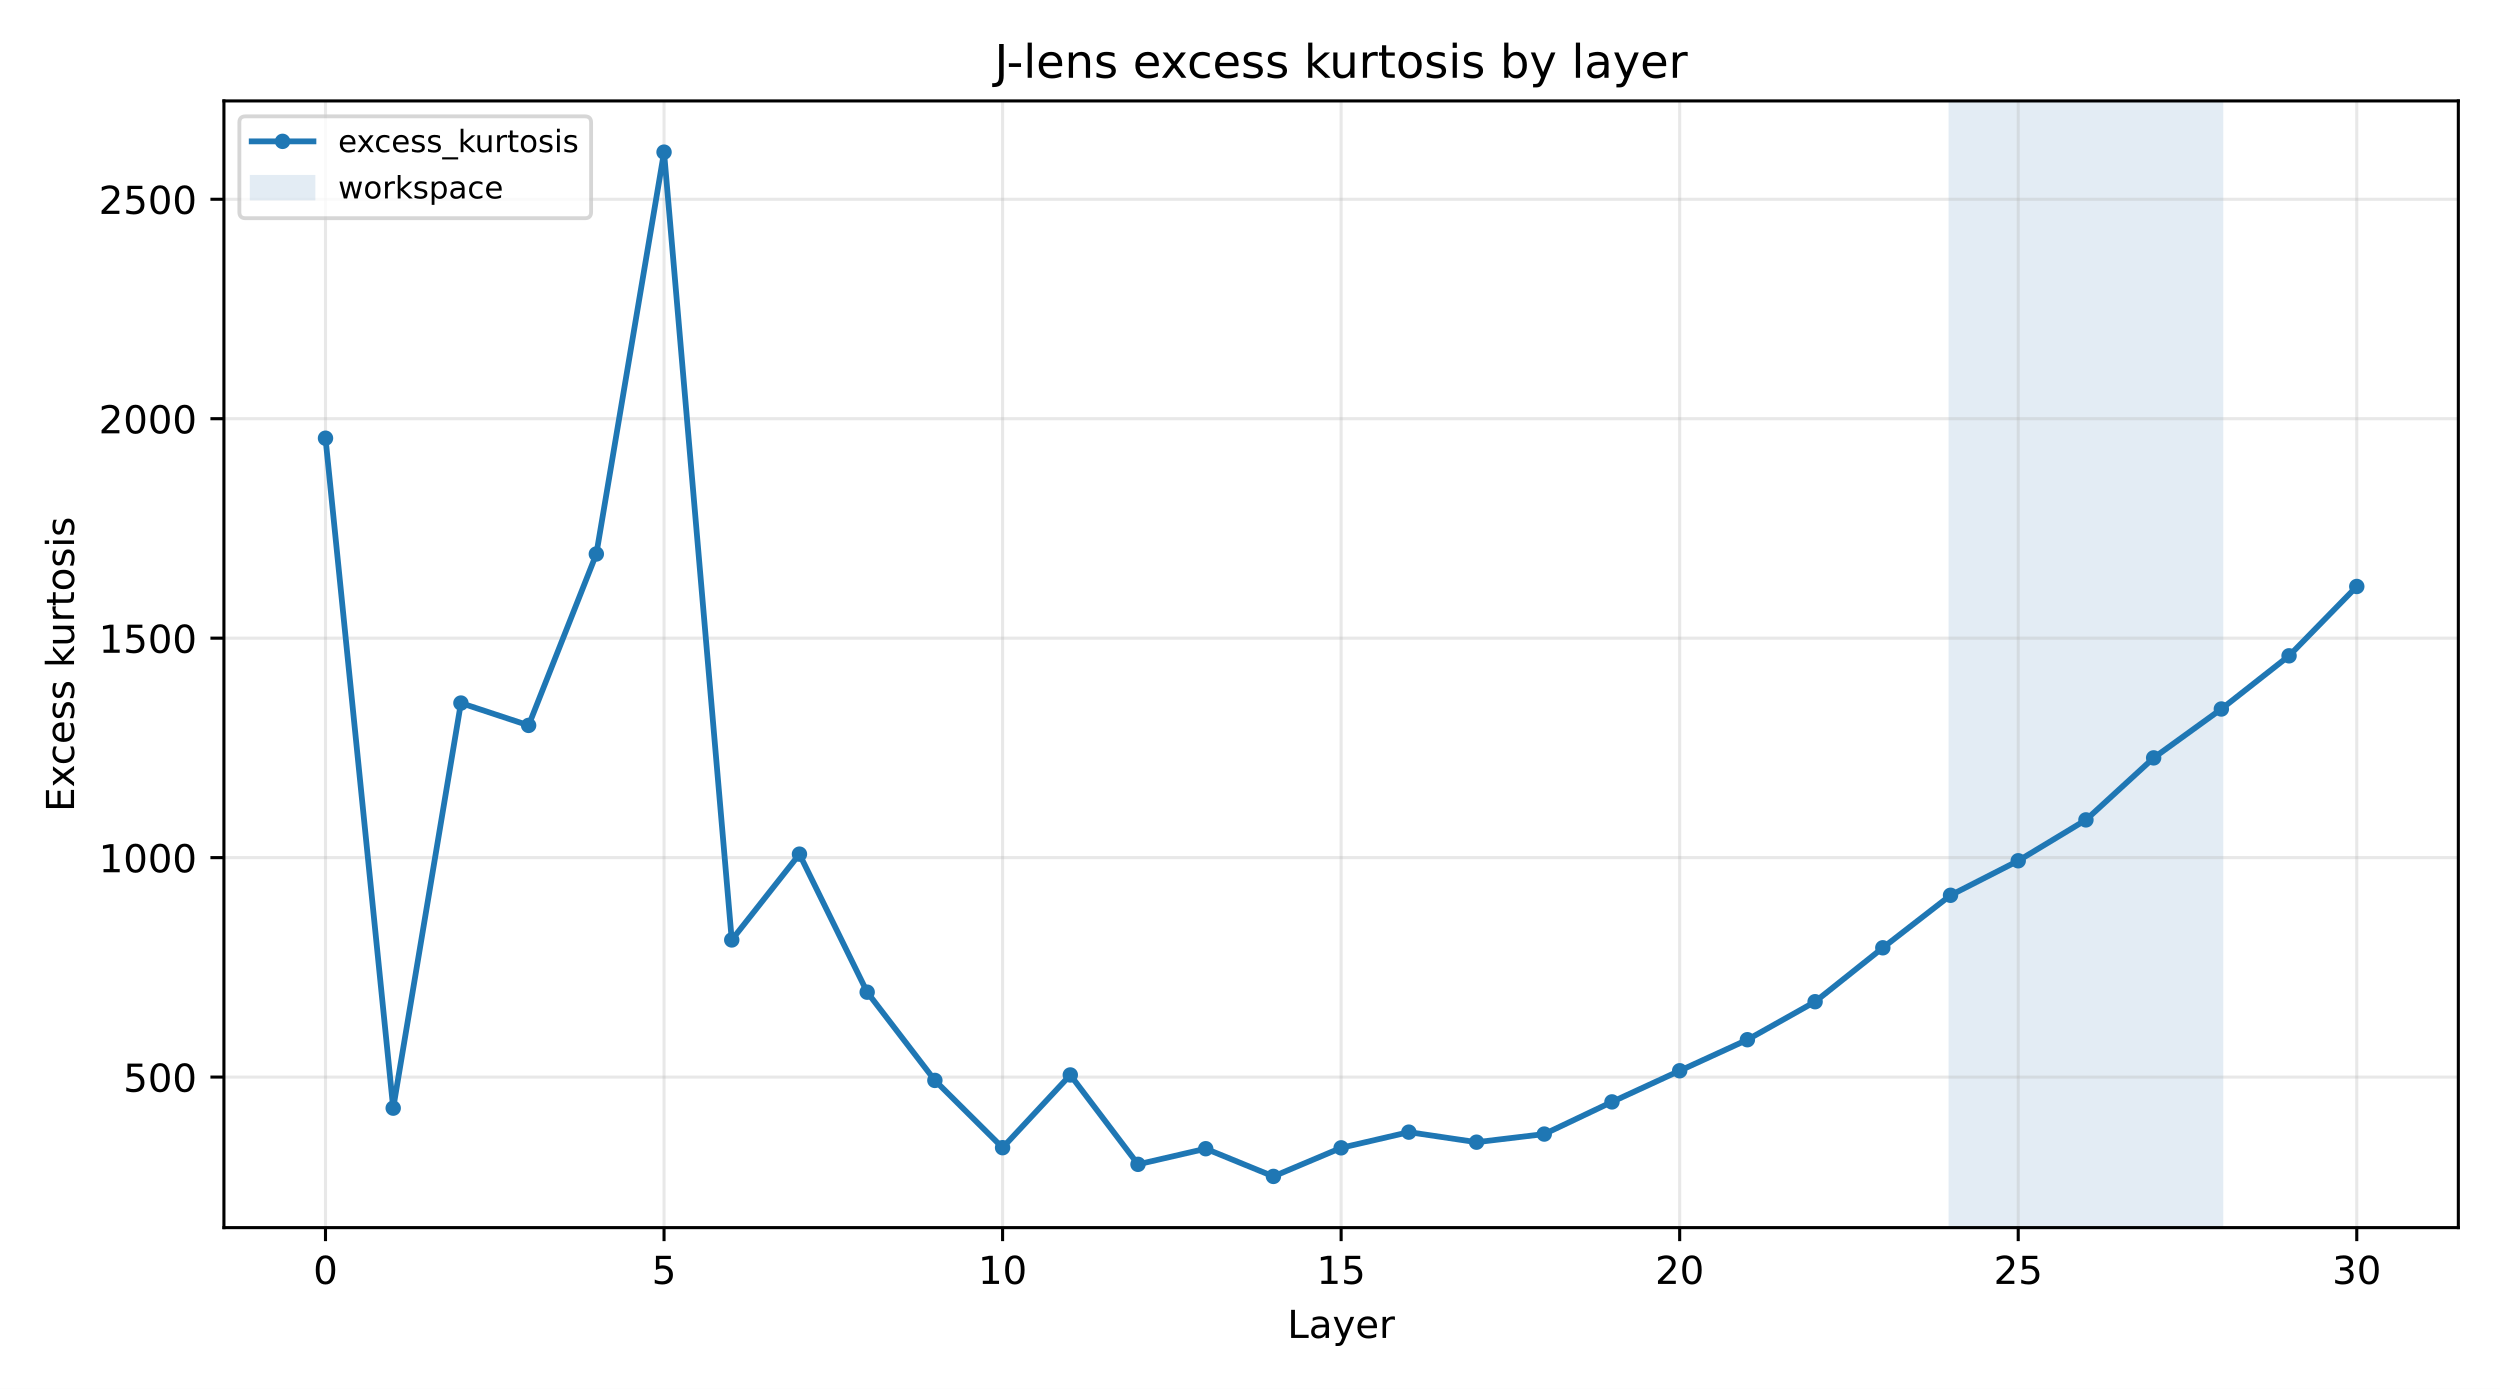
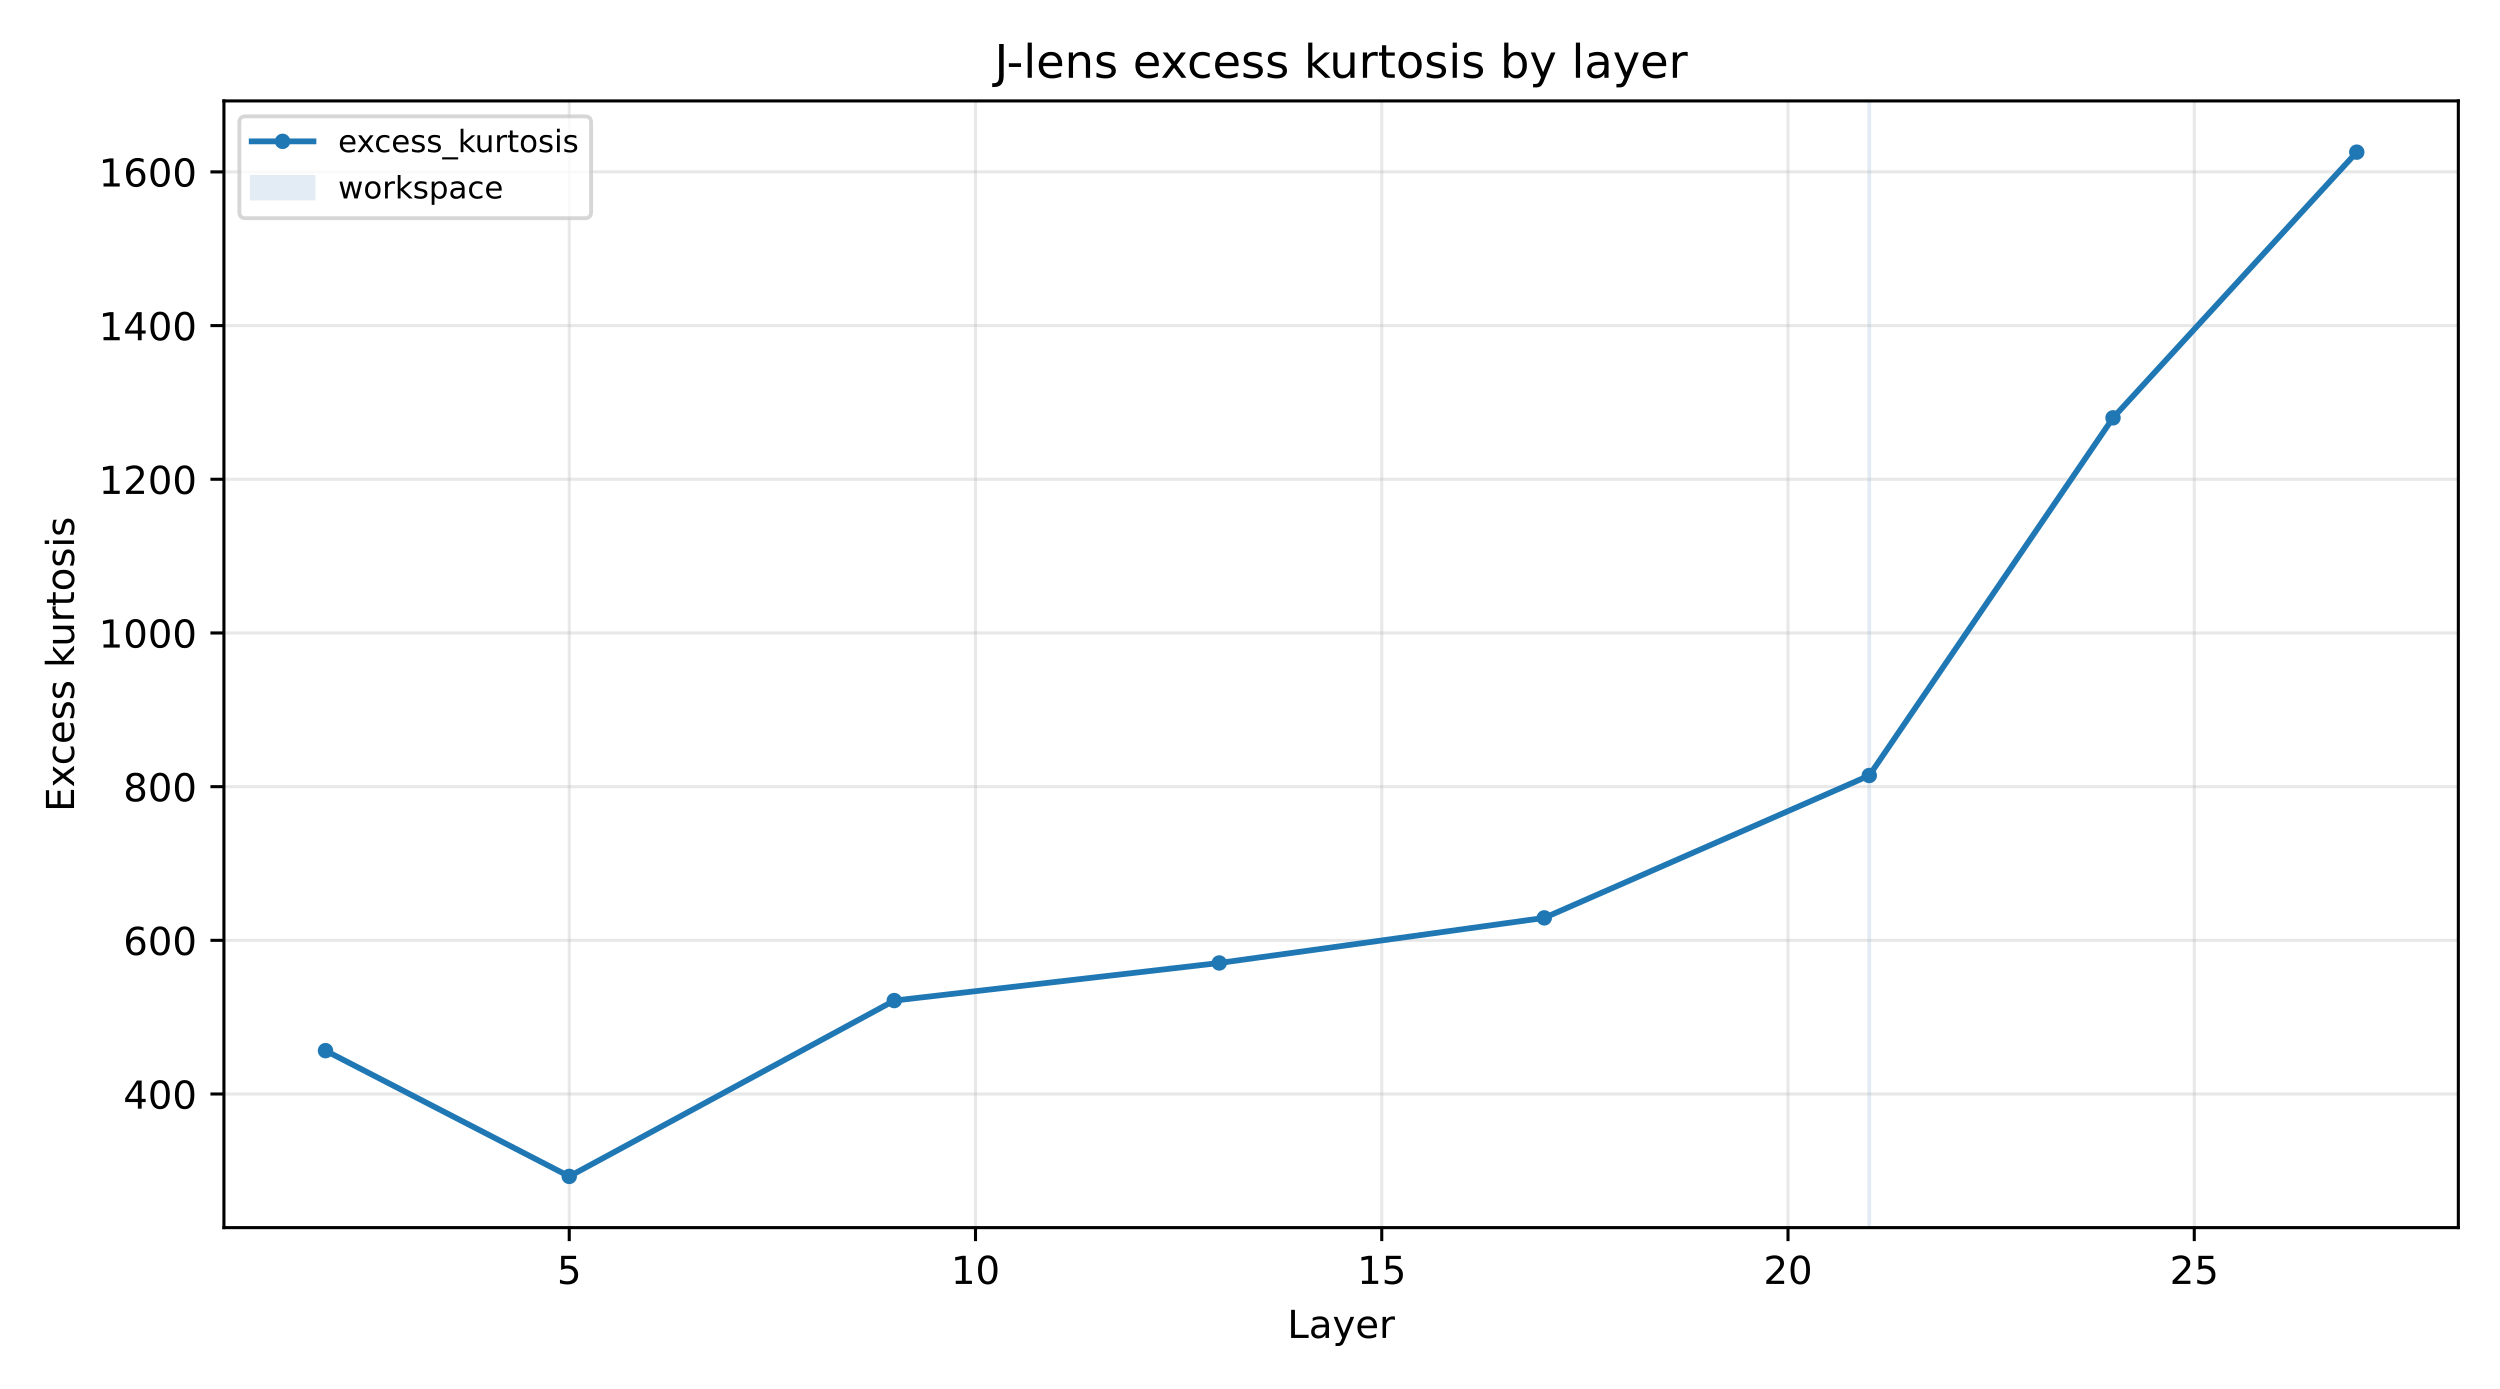
<svg xmlns="http://www.w3.org/2000/svg" xmlns:xlink="http://www.w3.org/1999/xlink" width="648pt" height="360pt" viewBox="0 0 648 360" version="1.1">
  <defs>
    <style type="text/css">*{stroke-linejoin: round; stroke-linecap: butt}</style>
  </defs>
  <g id="figure_1">
    <g id="patch_1">
      <path d="M 0 360  L 648 360  L 648 0  L 0 0  z " style="fill: #ffffff" />
    </g>
    <g id="axes_1">
      <g id="patch_2">
        <path d="M 58.042 318.2  L 637.2 318.2  L 637.2 26.16  L 58.042 26.16  z " style="fill: #ffffff" />
      </g>
      <g id="patch_3">
-         <path d="M 505.573 318.2  L 575.774 318.2  L 575.774 26.16  L 505.573 26.16  z " clip-path="url(#p7ef0d42f67)" style="fill: #4682b4; opacity: 0.15; stroke: #4682b4; stroke-linejoin: miter" />
+         <path d="M 484.513 318.2  L 484.513 318.2  L 484.513 26.16  L 484.513 26.16  z " clip-path="url(#pae0d08eed5)" style="fill: #4682b4; opacity: 0.15; stroke: #4682b4; stroke-linejoin: miter" />
      </g>
      <g id="matplotlib.axis_1">
        <g id="xtick_1">
          <g id="line2d_1">
-             <path d="M 84.368 318.2  L 84.368 26.16  " clip-path="url(#p7ef0d42f67)" style="fill: none; stroke: #b0b0b0; stroke-opacity: 0.3; stroke-width: 0.8; stroke-linecap: square" />
+             <path d="M 147.549 318.2  L 147.549 26.16  " clip-path="url(#pae0d08eed5)" style="fill: none; stroke: #b0b0b0; stroke-opacity: 0.3; stroke-width: 0.8; stroke-linecap: square" />
          </g>
          <g id="line2d_2">
            <defs>
-               <path id="mcea510138c" d="M 0 0  L 0 3.5  " style="stroke: #000000; stroke-width: 0.8" />
-             </defs>
-             <g>
-               <use xlink:href="#mcea510138c" x="84.368" y="318.2" style="stroke: #000000; stroke-width: 0.8" />
+               <path id="m9aab049c59" d="M 0 0  L 0 3.5  " style="stroke: #000000; stroke-width: 0.8" />
+             </defs>
+             <g>
+               <use xlink:href="#m9aab049c59" x="147.549" y="318.2" style="stroke: #000000; stroke-width: 0.8" />
            </g>
          </g>
          <g id="text_1">
-             <g transform="translate(81.18644 332.7977) scale(0.1 -0.1)">
-               <defs>
-                 <path id="DejaVuSans-13" d="M 2034 4250  Q 1547 4250 1301 3770  Q 1056 3291 1056 2328  Q 1056 1369 1301 889  Q 1547 409 2034 409  Q 2525 409 2770 889  Q 3016 1369 3016 2328  Q 3016 3291 2770 3770  Q 2525 4250 2034 4250  z M 2034 4750  Q 2819 4750 3233 4129  Q 3647 3509 3647 2328  Q 3647 1150 3233 529  Q 2819 -91 2034 -91  Q 1250 -91 836 529  Q 422 1150 422 2328  Q 422 3509 836 4129  Q 1250 4750 2034 4750  z " transform="scale(0.015625)" />
-               </defs>
-               <use xlink:href="#DejaVuSans-13" />
+             <g transform="translate(144.3673 332.7977) scale(0.1 -0.1)">
+               <defs>
+                 <path id="DejaVuSans-18" d="M 691 4666  L 3169 4666  L 3169 4134  L 1269 4134  L 1269 2991  Q 1406 3038 1543 3061  Q 1681 3084 1819 3084  Q 2600 3084 3056 2656  Q 3513 2228 3513 1497  Q 3513 744 3044 326  Q 2575 -91 1722 -91  Q 1428 -91 1123 -41  Q 819 9 494 109  L 494 744  Q 775 591 1075 516  Q 1375 441 1709 441  Q 2250 441 2565 725  Q 2881 1009 2881 1497  Q 2881 1984 2565 2268  Q 2250 2553 1709 2553  Q 1456 2553 1204 2497  Q 953 2441 691 2322  L 691 4666  z " transform="scale(0.015625)" />
+               </defs>
+               <use xlink:href="#DejaVuSans-18" />
            </g>
          </g>
        </g>
        <g id="xtick_2">
          <g id="line2d_3">
-             <path d="M 172.119 318.2  L 172.119 26.16  " clip-path="url(#p7ef0d42f67)" style="fill: none; stroke: #b0b0b0; stroke-opacity: 0.3; stroke-width: 0.8; stroke-linecap: square" />
+             <path d="M 252.85 318.2  L 252.85 26.16  " clip-path="url(#pae0d08eed5)" style="fill: none; stroke: #b0b0b0; stroke-opacity: 0.3; stroke-width: 0.8; stroke-linecap: square" />
          </g>
          <g id="line2d_4">
            <g>
-               <use xlink:href="#mcea510138c" x="172.119" y="318.2" style="stroke: #000000; stroke-width: 0.8" />
+               <use xlink:href="#m9aab049c59" x="252.85" y="318.2" style="stroke: #000000; stroke-width: 0.8" />
            </g>
          </g>
          <g id="text_2">
-             <g transform="translate(168.9376 332.7977) scale(0.1 -0.1)">
-               <defs>
-                 <path id="DejaVuSans-18" d="M 691 4666  L 3169 4666  L 3169 4134  L 1269 4134  L 1269 2991  Q 1406 3038 1543 3061  Q 1681 3084 1819 3084  Q 2600 3084 3056 2656  Q 3513 2228 3513 1497  Q 3513 744 3044 326  Q 2575 -91 1722 -91  Q 1428 -91 1123 -41  Q 819 9 494 109  L 494 744  Q 775 591 1075 516  Q 1375 441 1709 441  Q 2250 441 2565 725  Q 2881 1009 2881 1497  Q 2881 1984 2565 2268  Q 2250 2553 1709 2553  Q 1456 2553 1204 2497  Q 953 2441 691 2322  L 691 4666  z " transform="scale(0.015625)" />
-               </defs>
-               <use xlink:href="#DejaVuSans-18" />
+             <g transform="translate(246.4874 332.7977) scale(0.1 -0.1)">
+               <defs>
+                 <path id="DejaVuSans-14" d="M 794 531  L 1825 531  L 1825 4091  L 703 3866  L 703 4441  L 1819 4666  L 2450 4666  L 2450 531  L 3481 531  L 3481 0  L 794 0  L 794 531  z " transform="scale(0.015625)" />
+                 <path id="DejaVuSans-13" d="M 2034 4250  Q 1547 4250 1301 3770  Q 1056 3291 1056 2328  Q 1056 1369 1301 889  Q 1547 409 2034 409  Q 2525 409 2770 889  Q 3016 1369 3016 2328  Q 3016 3291 2770 3770  Q 2525 4250 2034 4250  z M 2034 4750  Q 2819 4750 3233 4129  Q 3647 3509 3647 2328  Q 3647 1150 3233 529  Q 2819 -91 2034 -91  Q 1250 -91 836 529  Q 422 1150 422 2328  Q 422 3509 836 4129  Q 1250 4750 2034 4750  z " transform="scale(0.015625)" />
+               </defs>
+               <use xlink:href="#DejaVuSans-14" />
+               <use xlink:href="#DejaVuSans-13" transform="translate(63.625 0)" />
            </g>
          </g>
        </g>
        <g id="xtick_3">
          <g id="line2d_5">
-             <path d="M 259.87 318.2  L 259.87 26.16  " clip-path="url(#p7ef0d42f67)" style="fill: none; stroke: #b0b0b0; stroke-opacity: 0.3; stroke-width: 0.8; stroke-linecap: square" />
+             <path d="M 358.151 318.2  L 358.151 26.16  " clip-path="url(#pae0d08eed5)" style="fill: none; stroke: #b0b0b0; stroke-opacity: 0.3; stroke-width: 0.8; stroke-linecap: square" />
          </g>
          <g id="line2d_6">
            <g>
-               <use xlink:href="#mcea510138c" x="259.87" y="318.2" style="stroke: #000000; stroke-width: 0.8" />
+               <use xlink:href="#m9aab049c59" x="358.151" y="318.2" style="stroke: #000000; stroke-width: 0.8" />
            </g>
          </g>
          <g id="text_3">
-             <g transform="translate(253.5075 332.7977) scale(0.1 -0.1)">
-               <defs>
-                 <path id="DejaVuSans-14" d="M 794 531  L 1825 531  L 1825 4091  L 703 3866  L 703 4441  L 1819 4666  L 2450 4666  L 2450 531  L 3481 531  L 3481 0  L 794 0  L 794 531  z " transform="scale(0.015625)" />
-               </defs>
-               <use xlink:href="#DejaVuSans-14" />
-               <use xlink:href="#DejaVuSans-13" transform="translate(63.625 0)" />
+             <g transform="translate(351.7888 332.7977) scale(0.1 -0.1)">
+               <use xlink:href="#DejaVuSans-14" />
+               <use xlink:href="#DejaVuSans-18" transform="translate(63.625 0)" />
            </g>
          </g>
        </g>
        <g id="xtick_4">
          <g id="line2d_7">
-             <path d="M 347.621 318.2  L 347.621 26.16  " clip-path="url(#p7ef0d42f67)" style="fill: none; stroke: #b0b0b0; stroke-opacity: 0.3; stroke-width: 0.8; stroke-linecap: square" />
+             <path d="M 463.453 318.2  L 463.453 26.16  " clip-path="url(#pae0d08eed5)" style="fill: none; stroke: #b0b0b0; stroke-opacity: 0.3; stroke-width: 0.8; stroke-linecap: square" />
          </g>
          <g id="line2d_8">
            <g>
-               <use xlink:href="#mcea510138c" x="347.621" y="318.2" style="stroke: #000000; stroke-width: 0.8" />
+               <use xlink:href="#m9aab049c59" x="463.453" y="318.2" style="stroke: #000000; stroke-width: 0.8" />
            </g>
          </g>
          <g id="text_4">
-             <g transform="translate(341.2587 332.7977) scale(0.1 -0.1)">
-               <use xlink:href="#DejaVuSans-14" />
-               <use xlink:href="#DejaVuSans-18" transform="translate(63.625 0)" />
+             <g transform="translate(457.0902 332.7977) scale(0.1 -0.1)">
+               <defs>
+                 <path id="DejaVuSans-15" d="M 1228 531  L 3431 531  L 3431 0  L 469 0  L 469 531  Q 828 903 1448 1529  Q 2069 2156 2228 2338  Q 2531 2678 2651 2914  Q 2772 3150 2772 3378  Q 2772 3750 2511 3984  Q 2250 4219 1831 4219  Q 1534 4219 1204 4116  Q 875 4013 500 3803  L 500 4441  Q 881 4594 1212 4672  Q 1544 4750 1819 4750  Q 2544 4750 2975 4387  Q 3406 4025 3406 3419  Q 3406 3131 3298 2873  Q 3191 2616 2906 2266  Q 2828 2175 2409 1742  Q 1991 1309 1228 531  z " transform="scale(0.015625)" />
+               </defs>
+               <use xlink:href="#DejaVuSans-15" />
+               <use xlink:href="#DejaVuSans-13" transform="translate(63.625 0)" />
            </g>
          </g>
        </g>
        <g id="xtick_5">
          <g id="line2d_9">
-             <path d="M 435.372 318.2  L 435.372 26.16  " clip-path="url(#p7ef0d42f67)" style="fill: none; stroke: #b0b0b0; stroke-opacity: 0.3; stroke-width: 0.8; stroke-linecap: square" />
+             <path d="M 568.754 318.2  L 568.754 26.16  " clip-path="url(#pae0d08eed5)" style="fill: none; stroke: #b0b0b0; stroke-opacity: 0.3; stroke-width: 0.8; stroke-linecap: square" />
          </g>
          <g id="line2d_10">
            <g>
-               <use xlink:href="#mcea510138c" x="435.372" y="318.2" style="stroke: #000000; stroke-width: 0.8" />
+               <use xlink:href="#m9aab049c59" x="568.754" y="318.2" style="stroke: #000000; stroke-width: 0.8" />
            </g>
          </g>
          <g id="text_5">
-             <g transform="translate(429.0098 332.7977) scale(0.1 -0.1)">
-               <defs>
-                 <path id="DejaVuSans-15" d="M 1228 531  L 3431 531  L 3431 0  L 469 0  L 469 531  Q 828 903 1448 1529  Q 2069 2156 2228 2338  Q 2531 2678 2651 2914  Q 2772 3150 2772 3378  Q 2772 3750 2511 3984  Q 2250 4219 1831 4219  Q 1534 4219 1204 4116  Q 875 4013 500 3803  L 500 4441  Q 881 4594 1212 4672  Q 1544 4750 1819 4750  Q 2544 4750 2975 4387  Q 3406 4025 3406 3419  Q 3406 3131 3298 2873  Q 3191 2616 2906 2266  Q 2828 2175 2409 1742  Q 1991 1309 1228 531  z " transform="scale(0.015625)" />
-               </defs>
-               <use xlink:href="#DejaVuSans-15" />
-               <use xlink:href="#DejaVuSans-13" transform="translate(63.625 0)" />
-             </g>
-           </g>
-         </g>
-         <g id="xtick_6">
-           <g id="line2d_11">
-             <path d="M 523.123 318.2  L 523.123 26.16  " clip-path="url(#p7ef0d42f67)" style="fill: none; stroke: #b0b0b0; stroke-opacity: 0.3; stroke-width: 0.8; stroke-linecap: square" />
-           </g>
-           <g id="line2d_12">
-             <g>
-               <use xlink:href="#mcea510138c" x="523.123" y="318.2" style="stroke: #000000; stroke-width: 0.8" />
-             </g>
-           </g>
-           <g id="text_6">
-             <g transform="translate(516.761 332.7977) scale(0.1 -0.1)">
+             <g transform="translate(562.3916 332.7977) scale(0.1 -0.1)">
              <use xlink:href="#DejaVuSans-15" />
              <use xlink:href="#DejaVuSans-18" transform="translate(63.625 0)" />
            </g>
          </g>
        </g>
-         <g id="xtick_7">
-           <g id="line2d_13">
-             <path d="M 610.875 318.2  L 610.875 26.16  " clip-path="url(#p7ef0d42f67)" style="fill: none; stroke: #b0b0b0; stroke-opacity: 0.3; stroke-width: 0.8; stroke-linecap: square" />
-           </g>
-           <g id="line2d_14">
-             <g>
-               <use xlink:href="#mcea510138c" x="610.875" y="318.2" style="stroke: #000000; stroke-width: 0.8" />
-             </g>
-           </g>
-           <g id="text_7">
-             <g transform="translate(604.5122 332.7977) scale(0.1 -0.1)">
-               <defs>
-                 <path id="DejaVuSans-16" d="M 2597 2516  Q 3050 2419 3304 2112  Q 3559 1806 3559 1356  Q 3559 666 3084 287  Q 2609 -91 1734 -91  Q 1441 -91 1130 -33  Q 819 25 488 141  L 488 750  Q 750 597 1062 519  Q 1375 441 1716 441  Q 2309 441 2620 675  Q 2931 909 2931 1356  Q 2931 1769 2642 2001  Q 2353 2234 1838 2234  L 1294 2234  L 1294 2753  L 1863 2753  Q 2328 2753 2575 2939  Q 2822 3125 2822 3475  Q 2822 3834 2567 4026  Q 2313 4219 1838 4219  Q 1578 4219 1281 4162  Q 984 4106 628 3988  L 628 4550  Q 988 4650 1302 4700  Q 1616 4750 1894 4750  Q 2613 4750 3031 4423  Q 3450 4097 3450 3541  Q 3450 3153 3228 2886  Q 3006 2619 2597 2516  z " transform="scale(0.015625)" />
-               </defs>
-               <use xlink:href="#DejaVuSans-16" />
-               <use xlink:href="#DejaVuSans-13" transform="translate(63.625 0)" />
-             </g>
-           </g>
-         </g>
-         <g id="text_8">
+         <g id="text_6">
          <g transform="translate(333.6798 346.7977) scale(0.1 -0.1)">
            <defs>
              <path id="DejaVuSans-2f" d="M 628 4666  L 1259 4666  L 1259 531  L 3531 531  L 3531 0  L 628 0  L 628 4666  z " transform="scale(0.015625)" />
              <path id="DejaVuSans-44" d="M 2194 1759  Q 1497 1759 1228 1600  Q 959 1441 959 1056  Q 959 750 1161 570  Q 1363 391 1709 391  Q 2188 391 2477 730  Q 2766 1069 2766 1631  L 2766 1759  L 2194 1759  z M 3341 1997  L 3341 0  L 2766 0  L 2766 531  Q 2569 213 2275 61  Q 1981 -91 1556 -91  Q 1019 -91 701 211  Q 384 513 384 1019  Q 384 1609 779 1909  Q 1175 2209 1959 2209  L 2766 2209  L 2766 2266  Q 2766 2663 2505 2880  Q 2244 3097 1772 3097  Q 1472 3097 1187 3025  Q 903 2953 641 2809  L 641 3341  Q 956 3463 1253 3523  Q 1550 3584 1831 3584  Q 2591 3584 2966 3190  Q 3341 2797 3341 1997  z " transform="scale(0.015625)" />
              <path id="DejaVuSans-5c" d="M 2059 -325  Q 1816 -950 1584 -1140  Q 1353 -1331 966 -1331  L 506 -1331  L 506 -850  L 844 -850  Q 1081 -850 1212 -737  Q 1344 -625 1503 -206  L 1606 56  L 191 3500  L 800 3500  L 1894 763  L 2988 3500  L 3597 3500  L 2059 -325  z " transform="scale(0.015625)" />
              <path id="DejaVuSans-48" d="M 3597 1894  L 3597 1613  L 953 1613  Q 991 1019 1311 708  Q 1631 397 2203 397  Q 2534 397 2845 478  Q 3156 559 3463 722  L 3463 178  Q 3153 47 2828 -22  Q 2503 -91 2169 -91  Q 1331 -91 842 396  Q 353 884 353 1716  Q 353 2575 817 3079  Q 1281 3584 2069 3584  Q 2775 3584 3186 3129  Q 3597 2675 3597 1894  z M 3022 2063  Q 3016 2534 2758 2815  Q 2500 3097 2075 3097  Q 1594 3097 1305 2825  Q 1016 2553 972 2059  L 3022 2063  z " transform="scale(0.015625)" />
              <path id="DejaVuSans-55" d="M 2631 2963  Q 2534 3019 2420 3045  Q 2306 3072 2169 3072  Q 1681 3072 1420 2755  Q 1159 2438 1159 1844  L 1159 0  L 581 0  L 581 3500  L 1159 3500  L 1159 2956  Q 1341 3275 1631 3429  Q 1922 3584 2338 3584  Q 2397 3584 2469 3576  Q 2541 3569 2628 3553  L 2631 2963  z " transform="scale(0.015625)" />
            </defs>
            <use xlink:href="#DejaVuSans-2f" />
            <use xlink:href="#DejaVuSans-44" transform="translate(55.71875 0)" />
            <use xlink:href="#DejaVuSans-5c" transform="translate(117 0)" />
            <use xlink:href="#DejaVuSans-48" transform="translate(176.1875 0)" />
            <use xlink:href="#DejaVuSans-55" transform="translate(237.7188 0)" />
          </g>
        </g>
      </g>
      <g id="matplotlib.axis_2">
        <g id="ytick_1">
+           <g id="line2d_11">
+             <path d="M 58.042 283.571  L 637.2 283.571  " clip-path="url(#pae0d08eed5)" style="fill: none; stroke: #b0b0b0; stroke-opacity: 0.3; stroke-width: 0.8; stroke-linecap: square" />
+           </g>
+           <g id="line2d_12">
+             <defs>
+               <path id="m0d5e67fbe9" d="M 0 0  L -3.5 0  " style="stroke: #000000; stroke-width: 0.8" />
+             </defs>
+             <g>
+               <use xlink:href="#m0d5e67fbe9" x="58.042" y="283.571" style="stroke: #000000; stroke-width: 0.8" />
+             </g>
+           </g>
+           <g id="text_7">
+             <g transform="translate(31.95484 287.3693) scale(0.1 -0.1)">
+               <defs>
+                 <path id="DejaVuSans-17" d="M 2419 4116  L 825 1625  L 2419 1625  L 2419 4116  z M 2253 4666  L 3047 4666  L 3047 1625  L 3713 1625  L 3713 1100  L 3047 1100  L 3047 0  L 2419 0  L 2419 1100  L 313 1100  L 313 1709  L 2253 4666  z " transform="scale(0.015625)" />
+               </defs>
+               <use xlink:href="#DejaVuSans-17" />
+               <use xlink:href="#DejaVuSans-13" transform="translate(63.625 0)" />
+               <use xlink:href="#DejaVuSans-13" transform="translate(127.25 0)" />
+             </g>
+           </g>
+         </g>
+         <g id="ytick_2">
+           <g id="line2d_13">
+             <path d="M 58.042 243.734  L 637.2 243.734  " clip-path="url(#pae0d08eed5)" style="fill: none; stroke: #b0b0b0; stroke-opacity: 0.3; stroke-width: 0.8; stroke-linecap: square" />
+           </g>
+           <g id="line2d_14">
+             <g>
+               <use xlink:href="#m0d5e67fbe9" x="58.042" y="243.734" style="stroke: #000000; stroke-width: 0.8" />
+             </g>
+           </g>
+           <g id="text_8">
+             <g transform="translate(31.95484 247.5332) scale(0.1 -0.1)">
+               <defs>
+                 <path id="DejaVuSans-19" d="M 2113 2584  Q 1688 2584 1439 2293  Q 1191 2003 1191 1497  Q 1191 994 1439 701  Q 1688 409 2113 409  Q 2538 409 2786 701  Q 3034 994 3034 1497  Q 3034 2003 2786 2293  Q 2538 2584 2113 2584  z M 3366 4563  L 3366 3988  Q 3128 4100 2886 4159  Q 2644 4219 2406 4219  Q 1781 4219 1451 3797  Q 1122 3375 1075 2522  Q 1259 2794 1537 2939  Q 1816 3084 2150 3084  Q 2853 3084 3261 2657  Q 3669 2231 3669 1497  Q 3669 778 3244 343  Q 2819 -91 2113 -91  Q 1303 -91 875 529  Q 447 1150 447 2328  Q 447 3434 972 4092  Q 1497 4750 2381 4750  Q 2619 4750 2861 4703  Q 3103 4656 3366 4563  z " transform="scale(0.015625)" />
+               </defs>
+               <use xlink:href="#DejaVuSans-19" />
+               <use xlink:href="#DejaVuSans-13" transform="translate(63.625 0)" />
+               <use xlink:href="#DejaVuSans-13" transform="translate(127.25 0)" />
+             </g>
+           </g>
+         </g>
+         <g id="ytick_3">
          <g id="line2d_15">
-             <path d="M 58.042 279.18  L 637.2 279.18  " clip-path="url(#p7ef0d42f67)" style="fill: none; stroke: #b0b0b0; stroke-opacity: 0.3; stroke-width: 0.8; stroke-linecap: square" />
+             <path d="M 58.042 203.898  L 637.2 203.898  " clip-path="url(#pae0d08eed5)" style="fill: none; stroke: #b0b0b0; stroke-opacity: 0.3; stroke-width: 0.8; stroke-linecap: square" />
          </g>
          <g id="line2d_16">
-             <defs>
-               <path id="m3a042dfcce" d="M 0 0  L -3.5 0  " style="stroke: #000000; stroke-width: 0.8" />
-             </defs>
-             <g>
-               <use xlink:href="#m3a042dfcce" x="58.042" y="279.18" style="stroke: #000000; stroke-width: 0.8" />
+             <g>
+               <use xlink:href="#m0d5e67fbe9" x="58.042" y="203.898" style="stroke: #000000; stroke-width: 0.8" />
            </g>
          </g>
          <g id="text_9">
-             <g transform="translate(31.95484 282.9784) scale(0.1 -0.1)">
-               <use xlink:href="#DejaVuSans-18" />
-               <use xlink:href="#DejaVuSans-13" transform="translate(63.625 0)" />
-               <use xlink:href="#DejaVuSans-13" transform="translate(127.25 0)" />
-             </g>
-           </g>
-         </g>
-         <g id="ytick_2">
+             <g transform="translate(31.95484 207.6971) scale(0.1 -0.1)">
+               <defs>
+                 <path id="DejaVuSans-1b" d="M 2034 2216  Q 1584 2216 1326 1975  Q 1069 1734 1069 1313  Q 1069 891 1326 650  Q 1584 409 2034 409  Q 2484 409 2743 651  Q 3003 894 3003 1313  Q 3003 1734 2745 1975  Q 2488 2216 2034 2216  z M 1403 2484  Q 997 2584 770 2862  Q 544 3141 544 3541  Q 544 4100 942 4425  Q 1341 4750 2034 4750  Q 2731 4750 3128 4425  Q 3525 4100 3525 3541  Q 3525 3141 3298 2862  Q 3072 2584 2669 2484  Q 3125 2378 3379 2068  Q 3634 1759 3634 1313  Q 3634 634 3220 271  Q 2806 -91 2034 -91  Q 1263 -91 848 271  Q 434 634 434 1313  Q 434 1759 690 2068  Q 947 2378 1403 2484  z M 1172 3481  Q 1172 3119 1398 2916  Q 1625 2713 2034 2713  Q 2441 2713 2670 2916  Q 2900 3119 2900 3481  Q 2900 3844 2670 4047  Q 2441 4250 2034 4250  Q 1625 4250 1398 4047  Q 1172 3844 1172 3481  z " transform="scale(0.015625)" />
+               </defs>
+               <use xlink:href="#DejaVuSans-1b" />
+               <use xlink:href="#DejaVuSans-13" transform="translate(63.625 0)" />
+               <use xlink:href="#DejaVuSans-13" transform="translate(127.25 0)" />
+             </g>
+           </g>
+         </g>
+         <g id="ytick_4">
          <g id="line2d_17">
-             <path d="M 58.042 222.296  L 637.2 222.296  " clip-path="url(#p7ef0d42f67)" style="fill: none; stroke: #b0b0b0; stroke-opacity: 0.3; stroke-width: 0.8; stroke-linecap: square" />
+             <path d="M 58.042 164.062  L 637.2 164.062  " clip-path="url(#pae0d08eed5)" style="fill: none; stroke: #b0b0b0; stroke-opacity: 0.3; stroke-width: 0.8; stroke-linecap: square" />
          </g>
          <g id="line2d_18">
            <g>
-               <use xlink:href="#m3a042dfcce" x="58.042" y="222.296" style="stroke: #000000; stroke-width: 0.8" />
+               <use xlink:href="#m0d5e67fbe9" x="58.042" y="164.062" style="stroke: #000000; stroke-width: 0.8" />
            </g>
          </g>
          <g id="text_10">
-             <g transform="translate(25.59234 226.0948) scale(0.1 -0.1)">
+             <g transform="translate(25.59234 167.861) scale(0.1 -0.1)">
              <use xlink:href="#DejaVuSans-14" />
              <use xlink:href="#DejaVuSans-13" transform="translate(63.625 0)" />
              <use xlink:href="#DejaVuSans-13" transform="translate(127.25 0)" />
              <use xlink:href="#DejaVuSans-13" transform="translate(190.875 0)" />
            </g>
          </g>
        </g>
-         <g id="ytick_3">
+         <g id="ytick_5">
          <g id="line2d_19">
-             <path d="M 58.042 165.412  L 637.2 165.412  " clip-path="url(#p7ef0d42f67)" style="fill: none; stroke: #b0b0b0; stroke-opacity: 0.3; stroke-width: 0.8; stroke-linecap: square" />
+             <path d="M 58.042 124.226  L 637.2 124.226  " clip-path="url(#pae0d08eed5)" style="fill: none; stroke: #b0b0b0; stroke-opacity: 0.3; stroke-width: 0.8; stroke-linecap: square" />
          </g>
          <g id="line2d_20">
            <g>
-               <use xlink:href="#m3a042dfcce" x="58.042" y="165.412" style="stroke: #000000; stroke-width: 0.8" />
+               <use xlink:href="#m0d5e67fbe9" x="58.042" y="124.226" style="stroke: #000000; stroke-width: 0.8" />
            </g>
          </g>
          <g id="text_11">
-             <g transform="translate(25.59234 169.2111) scale(0.1 -0.1)">
-               <use xlink:href="#DejaVuSans-14" />
-               <use xlink:href="#DejaVuSans-18" transform="translate(63.625 0)" />
+             <g transform="translate(25.59234 128.0249) scale(0.1 -0.1)">
+               <use xlink:href="#DejaVuSans-14" />
+               <use xlink:href="#DejaVuSans-15" transform="translate(63.625 0)" />
              <use xlink:href="#DejaVuSans-13" transform="translate(127.25 0)" />
              <use xlink:href="#DejaVuSans-13" transform="translate(190.875 0)" />
            </g>
          </g>
        </g>
-         <g id="ytick_4">
+         <g id="ytick_6">
          <g id="line2d_21">
-             <path d="M 58.042 108.529  L 637.2 108.529  " clip-path="url(#p7ef0d42f67)" style="fill: none; stroke: #b0b0b0; stroke-opacity: 0.3; stroke-width: 0.8; stroke-linecap: square" />
+             <path d="M 58.042 84.39  L 637.2 84.39  " clip-path="url(#pae0d08eed5)" style="fill: none; stroke: #b0b0b0; stroke-opacity: 0.3; stroke-width: 0.8; stroke-linecap: square" />
          </g>
          <g id="line2d_22">
            <g>
-               <use xlink:href="#m3a042dfcce" x="58.042" y="108.529" style="stroke: #000000; stroke-width: 0.8" />
+               <use xlink:href="#m0d5e67fbe9" x="58.042" y="84.39" style="stroke: #000000; stroke-width: 0.8" />
            </g>
          </g>
          <g id="text_12">
-             <g transform="translate(25.59234 112.3275) scale(0.1 -0.1)">
-               <use xlink:href="#DejaVuSans-15" />
-               <use xlink:href="#DejaVuSans-13" transform="translate(63.625 0)" />
+             <g transform="translate(25.59234 88.18878) scale(0.1 -0.1)">
+               <use xlink:href="#DejaVuSans-14" />
+               <use xlink:href="#DejaVuSans-17" transform="translate(63.625 0)" />
              <use xlink:href="#DejaVuSans-13" transform="translate(127.25 0)" />
              <use xlink:href="#DejaVuSans-13" transform="translate(190.875 0)" />
            </g>
          </g>
        </g>
-         <g id="ytick_5">
+         <g id="ytick_7">
          <g id="line2d_23">
-             <path d="M 58.042 51.645  L 637.2 51.645  " clip-path="url(#p7ef0d42f67)" style="fill: none; stroke: #b0b0b0; stroke-opacity: 0.3; stroke-width: 0.8; stroke-linecap: square" />
+             <path d="M 58.042 44.554  L 637.2 44.554  " clip-path="url(#pae0d08eed5)" style="fill: none; stroke: #b0b0b0; stroke-opacity: 0.3; stroke-width: 0.8; stroke-linecap: square" />
          </g>
          <g id="line2d_24">
            <g>
-               <use xlink:href="#m3a042dfcce" x="58.042" y="51.645" style="stroke: #000000; stroke-width: 0.8" />
+               <use xlink:href="#m0d5e67fbe9" x="58.042" y="44.554" style="stroke: #000000; stroke-width: 0.8" />
            </g>
          </g>
          <g id="text_13">
-             <g transform="translate(25.59234 55.44388) scale(0.1 -0.1)">
-               <use xlink:href="#DejaVuSans-15" />
-               <use xlink:href="#DejaVuSans-18" transform="translate(63.625 0)" />
+             <g transform="translate(25.59234 48.35267) scale(0.1 -0.1)">
+               <use xlink:href="#DejaVuSans-14" />
+               <use xlink:href="#DejaVuSans-19" transform="translate(63.625 0)" />
              <use xlink:href="#DejaVuSans-13" transform="translate(127.25 0)" />
              <use xlink:href="#DejaVuSans-13" transform="translate(190.875 0)" />
            </g>
          </g>
        </g>
        <g id="text_14">
          <g transform="translate(19.19 210.4191) rotate(-90) scale(0.1 -0.1)">
            <defs>
              <path id="DejaVuSans-28" d="M 628 4666  L 3578 4666  L 3578 4134  L 1259 4134  L 1259 2753  L 3481 2753  L 3481 2222  L 1259 2222  L 1259 531  L 3634 531  L 3634 0  L 628 0  L 628 4666  z " transform="scale(0.015625)" />
              <path id="DejaVuSans-5b" d="M 3513 3500  L 2247 1797  L 3578 0  L 2900 0  L 1881 1375  L 863 0  L 184 0  L 1544 1831  L 300 3500  L 978 3500  L 1906 2253  L 2834 3500  L 3513 3500  z " transform="scale(0.015625)" />
              <path id="DejaVuSans-46" d="M 3122 3366  L 3122 2828  Q 2878 2963 2633 3030  Q 2388 3097 2138 3097  Q 1578 3097 1268 2742  Q 959 2388 959 1747  Q 959 1106 1268 751  Q 1578 397 2138 397  Q 2388 397 2633 464  Q 2878 531 3122 666  L 3122 134  Q 2881 22 2623 -34  Q 2366 -91 2075 -91  Q 1284 -91 818 406  Q 353 903 353 1747  Q 353 2603 823 3093  Q 1294 3584 2113 3584  Q 2378 3584 2631 3529  Q 2884 3475 3122 3366  z " transform="scale(0.015625)" />
              <path id="DejaVuSans-56" d="M 2834 3397  L 2834 2853  Q 2591 2978 2328 3040  Q 2066 3103 1784 3103  Q 1356 3103 1142 2972  Q 928 2841 928 2578  Q 928 2378 1081 2264  Q 1234 2150 1697 2047  L 1894 2003  Q 2506 1872 2764 1633  Q 3022 1394 3022 966  Q 3022 478 2636 193  Q 2250 -91 1575 -91  Q 1294 -91 989 -36  Q 684 19 347 128  L 347 722  Q 666 556 975 473  Q 1284 391 1588 391  Q 1994 391 2212 530  Q 2431 669 2431 922  Q 2431 1156 2273 1281  Q 2116 1406 1581 1522  L 1381 1569  Q 847 1681 609 1914  Q 372 2147 372 2553  Q 372 3047 722 3315  Q 1072 3584 1716 3584  Q 2034 3584 2315 3537  Q 2597 3491 2834 3397  z " transform="scale(0.015625)" />
              <path id="DejaVuSans-3" transform="scale(0.015625)" />
              <path id="DejaVuSans-4e" d="M 581 4863  L 1159 4863  L 1159 1991  L 2875 3500  L 3609 3500  L 1753 1863  L 3688 0  L 2938 0  L 1159 1709  L 1159 0  L 581 0  L 581 4863  z " transform="scale(0.015625)" />
              <path id="DejaVuSans-58" d="M 544 1381  L 544 3500  L 1119 3500  L 1119 1403  Q 1119 906 1312 657  Q 1506 409 1894 409  Q 2359 409 2629 706  Q 2900 1003 2900 1516  L 2900 3500  L 3475 3500  L 3475 0  L 2900 0  L 2900 538  Q 2691 219 2414 64  Q 2138 -91 1772 -91  Q 1169 -91 856 284  Q 544 659 544 1381  z M 1991 3584  L 1991 3584  z " transform="scale(0.015625)" />
              <path id="DejaVuSans-57" d="M 1172 4494  L 1172 3500  L 2356 3500  L 2356 3053  L 1172 3053  L 1172 1153  Q 1172 725 1289 603  Q 1406 481 1766 481  L 2356 481  L 2356 0  L 1766 0  Q 1100 0 847 248  Q 594 497 594 1153  L 594 3053  L 172 3053  L 172 3500  L 594 3500  L 594 4494  L 1172 4494  z " transform="scale(0.015625)" />
              <path id="DejaVuSans-52" d="M 1959 3097  Q 1497 3097 1228 2736  Q 959 2375 959 1747  Q 959 1119 1226 758  Q 1494 397 1959 397  Q 2419 397 2687 759  Q 2956 1122 2956 1747  Q 2956 2369 2687 2733  Q 2419 3097 1959 3097  z M 1959 3584  Q 2709 3584 3137 3096  Q 3566 2609 3566 1747  Q 3566 888 3137 398  Q 2709 -91 1959 -91  Q 1206 -91 779 398  Q 353 888 353 1747  Q 353 2609 779 3096  Q 1206 3584 1959 3584  z " transform="scale(0.015625)" />
              <path id="DejaVuSans-4c" d="M 603 3500  L 1178 3500  L 1178 0  L 603 0  L 603 3500  z M 603 4863  L 1178 4863  L 1178 4134  L 603 4134  L 603 4863  z " transform="scale(0.015625)" />
            </defs>
            <use xlink:href="#DejaVuSans-28" />
            <use xlink:href="#DejaVuSans-5b" transform="translate(63.1875 0)" />
            <use xlink:href="#DejaVuSans-46" transform="translate(120.625 0)" />
            <use xlink:href="#DejaVuSans-48" transform="translate(175.6094 0)" />
            <use xlink:href="#DejaVuSans-56" transform="translate(237.1406 0)" />
            <use xlink:href="#DejaVuSans-56" transform="translate(289.2344 0)" />
            <use xlink:href="#DejaVuSans-3" transform="translate(341.3281 0)" />
            <use xlink:href="#DejaVuSans-4e" transform="translate(373.1094 0)" />
            <use xlink:href="#DejaVuSans-58" transform="translate(427.9375 0)" />
            <use xlink:href="#DejaVuSans-55" transform="translate(491.3125 0)" />
            <use xlink:href="#DejaVuSans-57" transform="translate(532.4219 0)" />
            <use xlink:href="#DejaVuSans-52" transform="translate(571.625 0)" />
            <use xlink:href="#DejaVuSans-56" transform="translate(632.8125 0)" />
            <use xlink:href="#DejaVuSans-4c" transform="translate(684.9062 0)" />
            <use xlink:href="#DejaVuSans-56" transform="translate(712.6875 0)" />
          </g>
        </g>
      </g>
      <g id="line2d_25">
-         <path d="M 84.368 113.585  L 101.918 287.231  L 119.468 182.233  L 137.018 188.023  L 154.569 143.595  L 172.119 39.435  L 189.669 243.633  L 207.219 221.393  L 224.77 257.172  L 242.32 280.041  L 259.87 297.48  L 277.42 278.629  L 294.97 301.795  L 312.521 297.748  L 330.071 304.925  L 347.621 297.521  L 365.171 293.45  L 382.722 296.054  L 400.272 293.95  L 417.822 285.614  L 435.372 277.537  L 452.923 269.494  L 470.473 259.645  L 488.023 245.668  L 505.573 232.057  L 523.123 223.111  L 540.674 212.515  L 558.224 196.444  L 575.774 183.772  L 593.324 169.988  L 610.875 152.015  " clip-path="url(#p7ef0d42f67)" style="fill: none; stroke: #1f77b4; stroke-width: 1.5; stroke-linecap: square" />
+         <path d="M 84.368 272.329  L 147.549 304.925  L 231.79 259.345  L 316.031 249.6  L 400.272 237.913  L 484.513 201.012  L 547.694 108.307  L 610.875 39.435  " clip-path="url(#pae0d08eed5)" style="fill: none; stroke: #1f77b4; stroke-width: 1.5; stroke-linecap: square" />
        <defs>
-           <path id="mfc00c5e368" d="M 0 1.5  C 0.398 1.5 0.779 1.342 1.061 1.061  C 1.342 0.779 1.5 0.398 1.5 0  C 1.5 -0.398 1.342 -0.779 1.061 -1.061  C 0.779 -1.342 0.398 -1.5 0 -1.5  C -0.398 -1.5 -0.779 -1.342 -1.061 -1.061  C -1.342 -0.779 -1.5 -0.398 -1.5 0  C -1.5 0.398 -1.342 0.779 -1.061 1.061  C -0.779 1.342 -0.398 1.5 0 1.5  z " style="stroke: #1f77b4" />
+           <path id="md724e4bddf" d="M 0 1.5  C 0.398 1.5 0.779 1.342 1.061 1.061  C 1.342 0.779 1.5 0.398 1.5 0  C 1.5 -0.398 1.342 -0.779 1.061 -1.061  C 0.779 -1.342 0.398 -1.5 0 -1.5  C -0.398 -1.5 -0.779 -1.342 -1.061 -1.061  C -1.342 -0.779 -1.5 -0.398 -1.5 0  C -1.5 0.398 -1.342 0.779 -1.061 1.061  C -0.779 1.342 -0.398 1.5 0 1.5  z " style="stroke: #1f77b4" />
        </defs>
-         <g clip-path="url(#p7ef0d42f67)">
-           <use xlink:href="#mfc00c5e368" x="84.368" y="113.585" style="fill: #1f77b4; stroke: #1f77b4" />
-           <use xlink:href="#mfc00c5e368" x="101.918" y="287.231" style="fill: #1f77b4; stroke: #1f77b4" />
-           <use xlink:href="#mfc00c5e368" x="119.468" y="182.233" style="fill: #1f77b4; stroke: #1f77b4" />
-           <use xlink:href="#mfc00c5e368" x="137.018" y="188.023" style="fill: #1f77b4; stroke: #1f77b4" />
-           <use xlink:href="#mfc00c5e368" x="154.569" y="143.595" style="fill: #1f77b4; stroke: #1f77b4" />
-           <use xlink:href="#mfc00c5e368" x="172.119" y="39.435" style="fill: #1f77b4; stroke: #1f77b4" />
-           <use xlink:href="#mfc00c5e368" x="189.669" y="243.633" style="fill: #1f77b4; stroke: #1f77b4" />
-           <use xlink:href="#mfc00c5e368" x="207.219" y="221.393" style="fill: #1f77b4; stroke: #1f77b4" />
-           <use xlink:href="#mfc00c5e368" x="224.77" y="257.172" style="fill: #1f77b4; stroke: #1f77b4" />
-           <use xlink:href="#mfc00c5e368" x="242.32" y="280.041" style="fill: #1f77b4; stroke: #1f77b4" />
-           <use xlink:href="#mfc00c5e368" x="259.87" y="297.48" style="fill: #1f77b4; stroke: #1f77b4" />
-           <use xlink:href="#mfc00c5e368" x="277.42" y="278.629" style="fill: #1f77b4; stroke: #1f77b4" />
-           <use xlink:href="#mfc00c5e368" x="294.97" y="301.795" style="fill: #1f77b4; stroke: #1f77b4" />
-           <use xlink:href="#mfc00c5e368" x="312.521" y="297.748" style="fill: #1f77b4; stroke: #1f77b4" />
-           <use xlink:href="#mfc00c5e368" x="330.071" y="304.925" style="fill: #1f77b4; stroke: #1f77b4" />
-           <use xlink:href="#mfc00c5e368" x="347.621" y="297.521" style="fill: #1f77b4; stroke: #1f77b4" />
-           <use xlink:href="#mfc00c5e368" x="365.171" y="293.45" style="fill: #1f77b4; stroke: #1f77b4" />
-           <use xlink:href="#mfc00c5e368" x="382.722" y="296.054" style="fill: #1f77b4; stroke: #1f77b4" />
-           <use xlink:href="#mfc00c5e368" x="400.272" y="293.95" style="fill: #1f77b4; stroke: #1f77b4" />
-           <use xlink:href="#mfc00c5e368" x="417.822" y="285.614" style="fill: #1f77b4; stroke: #1f77b4" />
-           <use xlink:href="#mfc00c5e368" x="435.372" y="277.537" style="fill: #1f77b4; stroke: #1f77b4" />
-           <use xlink:href="#mfc00c5e368" x="452.923" y="269.494" style="fill: #1f77b4; stroke: #1f77b4" />
-           <use xlink:href="#mfc00c5e368" x="470.473" y="259.645" style="fill: #1f77b4; stroke: #1f77b4" />
-           <use xlink:href="#mfc00c5e368" x="488.023" y="245.668" style="fill: #1f77b4; stroke: #1f77b4" />
-           <use xlink:href="#mfc00c5e368" x="505.573" y="232.057" style="fill: #1f77b4; stroke: #1f77b4" />
-           <use xlink:href="#mfc00c5e368" x="523.123" y="223.111" style="fill: #1f77b4; stroke: #1f77b4" />
-           <use xlink:href="#mfc00c5e368" x="540.674" y="212.515" style="fill: #1f77b4; stroke: #1f77b4" />
-           <use xlink:href="#mfc00c5e368" x="558.224" y="196.444" style="fill: #1f77b4; stroke: #1f77b4" />
-           <use xlink:href="#mfc00c5e368" x="575.774" y="183.772" style="fill: #1f77b4; stroke: #1f77b4" />
-           <use xlink:href="#mfc00c5e368" x="593.324" y="169.988" style="fill: #1f77b4; stroke: #1f77b4" />
-           <use xlink:href="#mfc00c5e368" x="610.875" y="152.015" style="fill: #1f77b4; stroke: #1f77b4" />
+         <g clip-path="url(#pae0d08eed5)">
+           <use xlink:href="#md724e4bddf" x="84.368" y="272.329" style="fill: #1f77b4; stroke: #1f77b4" />
+           <use xlink:href="#md724e4bddf" x="147.549" y="304.925" style="fill: #1f77b4; stroke: #1f77b4" />
+           <use xlink:href="#md724e4bddf" x="231.79" y="259.345" style="fill: #1f77b4; stroke: #1f77b4" />
+           <use xlink:href="#md724e4bddf" x="316.031" y="249.6" style="fill: #1f77b4; stroke: #1f77b4" />
+           <use xlink:href="#md724e4bddf" x="400.272" y="237.913" style="fill: #1f77b4; stroke: #1f77b4" />
+           <use xlink:href="#md724e4bddf" x="484.513" y="201.012" style="fill: #1f77b4; stroke: #1f77b4" />
+           <use xlink:href="#md724e4bddf" x="547.694" y="108.307" style="fill: #1f77b4; stroke: #1f77b4" />
+           <use xlink:href="#md724e4bddf" x="610.875" y="39.435" style="fill: #1f77b4; stroke: #1f77b4" />
        </g>
      </g>
      <g id="patch_4">
        <path d="M 58.042 318.2  L 58.042 26.16  " style="fill: none; stroke: #000000; stroke-width: 0.8; stroke-linejoin: miter; stroke-linecap: square" />
      </g>
      <g id="patch_5">
        <path d="M 637.2 318.2  L 637.2 26.16  " style="fill: none; stroke: #000000; stroke-width: 0.8; stroke-linejoin: miter; stroke-linecap: square" />
      </g>
      <g id="patch_6">
        <path d="M 58.042 318.2  L 637.2 318.2  " style="fill: none; stroke: #000000; stroke-width: 0.8; stroke-linejoin: miter; stroke-linecap: square" />
      </g>
      <g id="patch_7">
        <path d="M 58.042 26.16  L 637.2 26.16  " style="fill: none; stroke: #000000; stroke-width: 0.8; stroke-linejoin: miter; stroke-linecap: square" />
      </g>
      <g id="text_15">
        <g transform="translate(257.7965 20.16) scale(0.12 -0.12)">
          <defs>
            <path id="DejaVuSans-2d" d="M 628 4666  L 1259 4666  L 1259 325  Q 1259 -519 939 -900  Q 619 -1281 -91 -1281  L -331 -1281  L -331 -750  L -134 -750  Q 284 -750 456 -515  Q 628 -281 628 325  L 628 4666  z " transform="scale(0.015625)" />
            <path id="DejaVuSans-10" d="M 313 2009  L 1997 2009  L 1997 1497  L 313 1497  L 313 2009  z " transform="scale(0.015625)" />
            <path id="DejaVuSans-4f" d="M 603 4863  L 1178 4863  L 1178 0  L 603 0  L 603 4863  z " transform="scale(0.015625)" />
            <path id="DejaVuSans-51" d="M 3513 2113  L 3513 0  L 2938 0  L 2938 2094  Q 2938 2591 2744 2837  Q 2550 3084 2163 3084  Q 1697 3084 1428 2787  Q 1159 2491 1159 1978  L 1159 0  L 581 0  L 581 3500  L 1159 3500  L 1159 2956  Q 1366 3272 1645 3428  Q 1925 3584 2291 3584  Q 2894 3584 3203 3211  Q 3513 2838 3513 2113  z " transform="scale(0.015625)" />
            <path id="DejaVuSans-45" d="M 3116 1747  Q 3116 2381 2855 2742  Q 2594 3103 2138 3103  Q 1681 3103 1420 2742  Q 1159 2381 1159 1747  Q 1159 1113 1420 752  Q 1681 391 2138 391  Q 2594 391 2855 752  Q 3116 1113 3116 1747  z M 1159 2969  Q 1341 3281 1617 3432  Q 1894 3584 2278 3584  Q 2916 3584 3314 3078  Q 3713 2572 3713 1747  Q 3713 922 3314 415  Q 2916 -91 2278 -91  Q 1894 -91 1617 61  Q 1341 213 1159 525  L 1159 0  L 581 0  L 581 4863  L 1159 4863  L 1159 2969  z " transform="scale(0.015625)" />
          </defs>
          <use xlink:href="#DejaVuSans-2d" />
          <use xlink:href="#DejaVuSans-10" transform="translate(25.9375 0)" />
          <use xlink:href="#DejaVuSans-4f" transform="translate(62.01562 0)" />
          <use xlink:href="#DejaVuSans-48" transform="translate(89.79688 0)" />
          <use xlink:href="#DejaVuSans-51" transform="translate(151.3281 0)" />
          <use xlink:href="#DejaVuSans-56" transform="translate(214.7031 0)" />
          <use xlink:href="#DejaVuSans-3" transform="translate(266.7969 0)" />
          <use xlink:href="#DejaVuSans-48" transform="translate(298.5781 0)" />
          <use xlink:href="#DejaVuSans-5b" transform="translate(358.3594 0)" />
          <use xlink:href="#DejaVuSans-46" transform="translate(415.7969 0)" />
          <use xlink:href="#DejaVuSans-48" transform="translate(470.7812 0)" />
          <use xlink:href="#DejaVuSans-56" transform="translate(532.3125 0)" />
          <use xlink:href="#DejaVuSans-56" transform="translate(584.4062 0)" />
          <use xlink:href="#DejaVuSans-3" transform="translate(636.5 0)" />
          <use xlink:href="#DejaVuSans-4e" transform="translate(668.2812 0)" />
          <use xlink:href="#DejaVuSans-58" transform="translate(723.1094 0)" />
          <use xlink:href="#DejaVuSans-55" transform="translate(786.4844 0)" />
          <use xlink:href="#DejaVuSans-57" transform="translate(827.5938 0)" />
          <use xlink:href="#DejaVuSans-52" transform="translate(866.7969 0)" />
          <use xlink:href="#DejaVuSans-56" transform="translate(927.9844 0)" />
          <use xlink:href="#DejaVuSans-4c" transform="translate(980.0781 0)" />
          <use xlink:href="#DejaVuSans-56" transform="translate(1007.859 0)" />
          <use xlink:href="#DejaVuSans-3" transform="translate(1059.953 0)" />
          <use xlink:href="#DejaVuSans-45" transform="translate(1091.734 0)" />
          <use xlink:href="#DejaVuSans-5c" transform="translate(1155.219 0)" />
          <use xlink:href="#DejaVuSans-3" transform="translate(1214.406 0)" />
          <use xlink:href="#DejaVuSans-4f" transform="translate(1246.188 0)" />
          <use xlink:href="#DejaVuSans-44" transform="translate(1273.969 0)" />
          <use xlink:href="#DejaVuSans-5c" transform="translate(1335.25 0)" />
          <use xlink:href="#DejaVuSans-48" transform="translate(1394.438 0)" />
          <use xlink:href="#DejaVuSans-55" transform="translate(1455.969 0)" />
        </g>
      </g>
      <g id="legend_1">
        <g id="patch_8">
          <path d="M 63.642 56.561  L 151.61 56.561  Q 153.21 56.561 153.21 54.961  L 153.21 31.76  Q 153.21 30.16 151.61 30.16  L 63.642 30.16  Q 62.042 30.16 62.042 31.76  L 62.042 54.961  Q 62.042 56.561 63.642 56.561  z " style="fill: #ffffff; opacity: 0.8; stroke: #cccccc; stroke-linejoin: miter" />
        </g>
        <g id="line2d_26">
          <path d="M 65.242 36.639  L 73.242 36.639  L 81.242 36.639  " style="fill: none; stroke: #1f77b4; stroke-width: 1.5; stroke-linecap: square" />
          <g>
-             <use xlink:href="#mfc00c5e368" x="73.242" y="36.639" style="fill: #1f77b4; stroke: #1f77b4" />
+             <use xlink:href="#md724e4bddf" x="73.242" y="36.639" style="fill: #1f77b4; stroke: #1f77b4" />
          </g>
        </g>
        <g id="text_16">
          <g transform="translate(87.64234 39.43875) scale(0.08 -0.08)">
            <defs>
              <path id="DejaVuSans-42" d="M 3263 -1063  L 3263 -1509  L -63 -1509  L -63 -1063  L 3263 -1063  z " transform="scale(0.015625)" />
            </defs>
            <use xlink:href="#DejaVuSans-48" />
            <use xlink:href="#DejaVuSans-5b" transform="translate(59.78125 0)" />
            <use xlink:href="#DejaVuSans-46" transform="translate(117.2188 0)" />
            <use xlink:href="#DejaVuSans-48" transform="translate(172.2031 0)" />
            <use xlink:href="#DejaVuSans-56" transform="translate(233.7344 0)" />
            <use xlink:href="#DejaVuSans-56" transform="translate(285.8281 0)" />
            <use xlink:href="#DejaVuSans-42" transform="translate(337.9219 0)" />
            <use xlink:href="#DejaVuSans-4e" transform="translate(387.9219 0)" />
            <use xlink:href="#DejaVuSans-58" transform="translate(442.75 0)" />
            <use xlink:href="#DejaVuSans-55" transform="translate(506.125 0)" />
            <use xlink:href="#DejaVuSans-57" transform="translate(547.2344 0)" />
            <use xlink:href="#DejaVuSans-52" transform="translate(586.4375 0)" />
            <use xlink:href="#DejaVuSans-56" transform="translate(647.625 0)" />
            <use xlink:href="#DejaVuSans-4c" transform="translate(699.7188 0)" />
            <use xlink:href="#DejaVuSans-56" transform="translate(727.5 0)" />
          </g>
        </g>
        <g id="patch_9">
          <path d="M 65.242 51.439  L 81.242 51.439  L 81.242 45.839  L 65.242 45.839  z " style="fill: #4682b4; opacity: 0.15; stroke: #4682b4; stroke-linejoin: miter" />
        </g>
        <g id="text_17">
          <g transform="translate(87.64234 51.43937) scale(0.08 -0.08)">
            <defs>
              <path id="DejaVuSans-5a" d="M 269 3500  L 844 3500  L 1563 769  L 2278 3500  L 2956 3500  L 3675 769  L 4391 3500  L 4966 3500  L 4050 0  L 3372 0  L 2619 2869  L 1863 0  L 1184 0  L 269 3500  z " transform="scale(0.015625)" />
              <path id="DejaVuSans-53" d="M 1159 525  L 1159 -1331  L 581 -1331  L 581 3500  L 1159 3500  L 1159 2969  Q 1341 3281 1617 3432  Q 1894 3584 2278 3584  Q 2916 3584 3314 3078  Q 3713 2572 3713 1747  Q 3713 922 3314 415  Q 2916 -91 2278 -91  Q 1894 -91 1617 61  Q 1341 213 1159 525  z M 3116 1747  Q 3116 2381 2855 2742  Q 2594 3103 2138 3103  Q 1681 3103 1420 2742  Q 1159 2381 1159 1747  Q 1159 1113 1420 752  Q 1681 391 2138 391  Q 2594 391 2855 752  Q 3116 1113 3116 1747  z " transform="scale(0.015625)" />
            </defs>
            <use xlink:href="#DejaVuSans-5a" />
            <use xlink:href="#DejaVuSans-52" transform="translate(81.78125 0)" />
            <use xlink:href="#DejaVuSans-55" transform="translate(142.9688 0)" />
            <use xlink:href="#DejaVuSans-4e" transform="translate(184.0781 0)" />
            <use xlink:href="#DejaVuSans-56" transform="translate(241.9844 0)" />
            <use xlink:href="#DejaVuSans-53" transform="translate(294.0781 0)" />
            <use xlink:href="#DejaVuSans-44" transform="translate(357.5625 0)" />
            <use xlink:href="#DejaVuSans-46" transform="translate(418.8438 0)" />
            <use xlink:href="#DejaVuSans-48" transform="translate(473.8281 0)" />
          </g>
        </g>
      </g>
    </g>
  </g>
  <defs>
-     <clipPath id="p7ef0d42f67">
+     <clipPath id="pae0d08eed5">
      <rect x="58.042" y="26.16" width="579.158" height="292.04" />
    </clipPath>
  </defs>
</svg>
